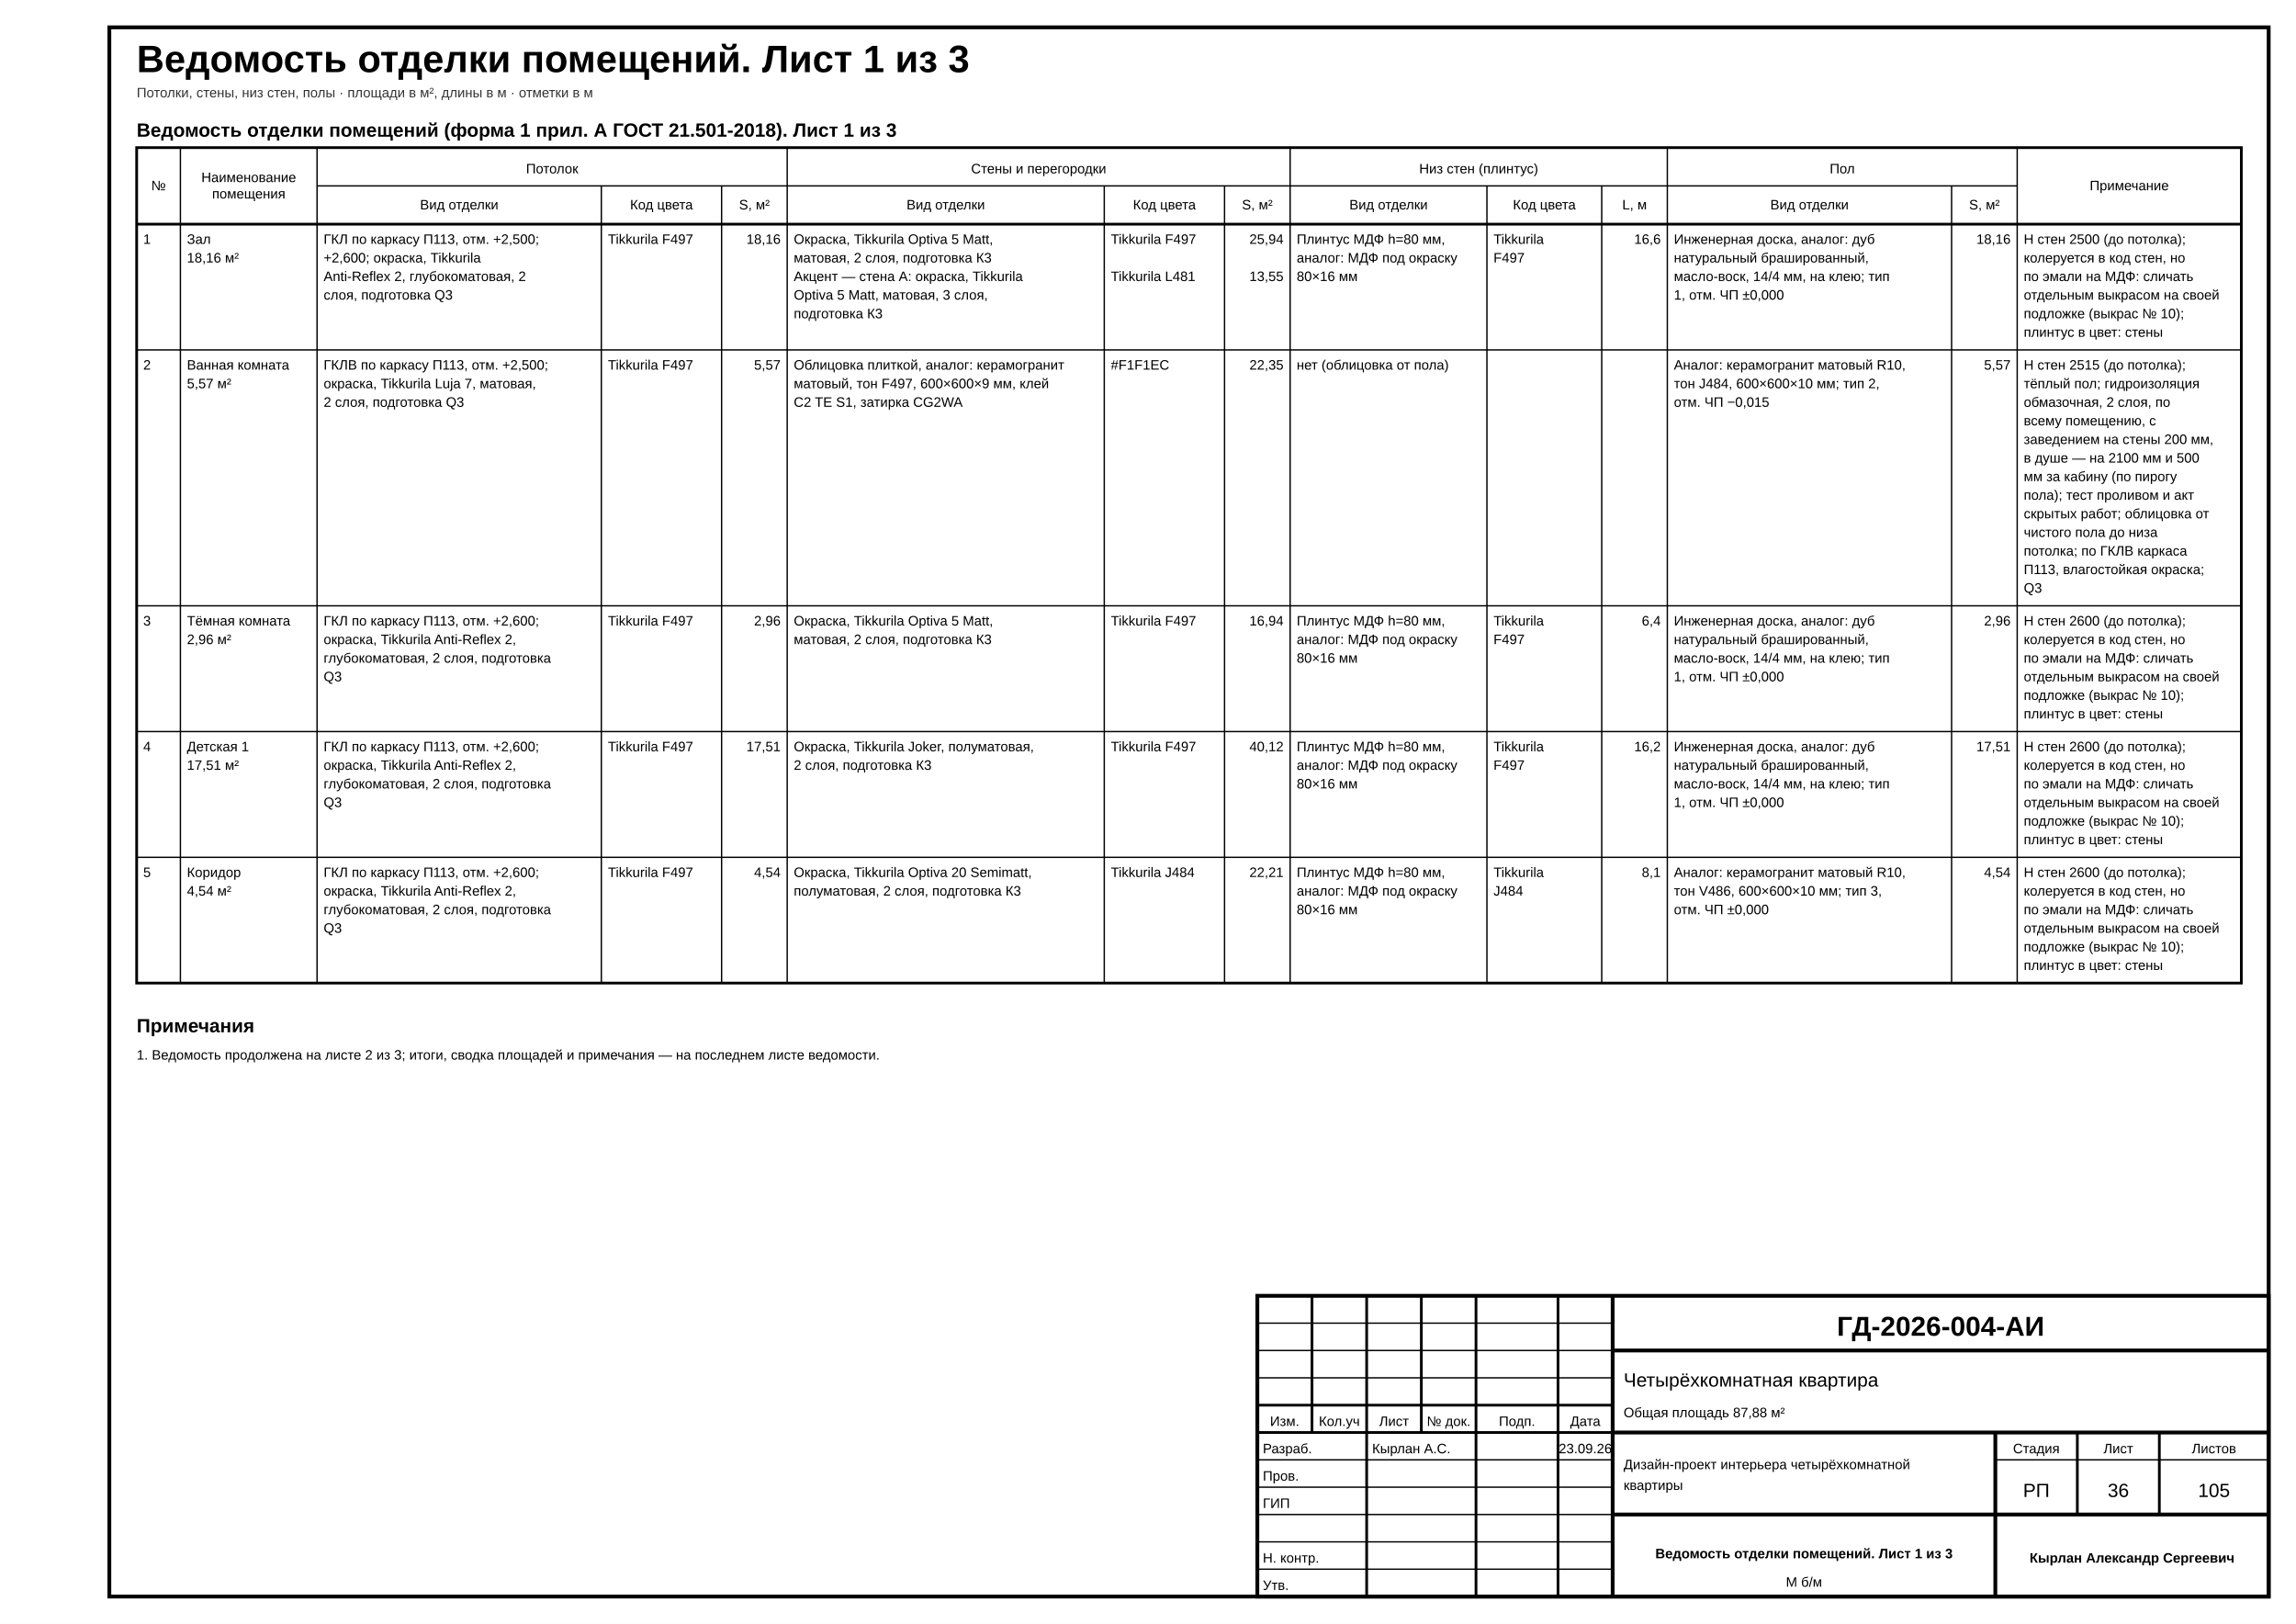
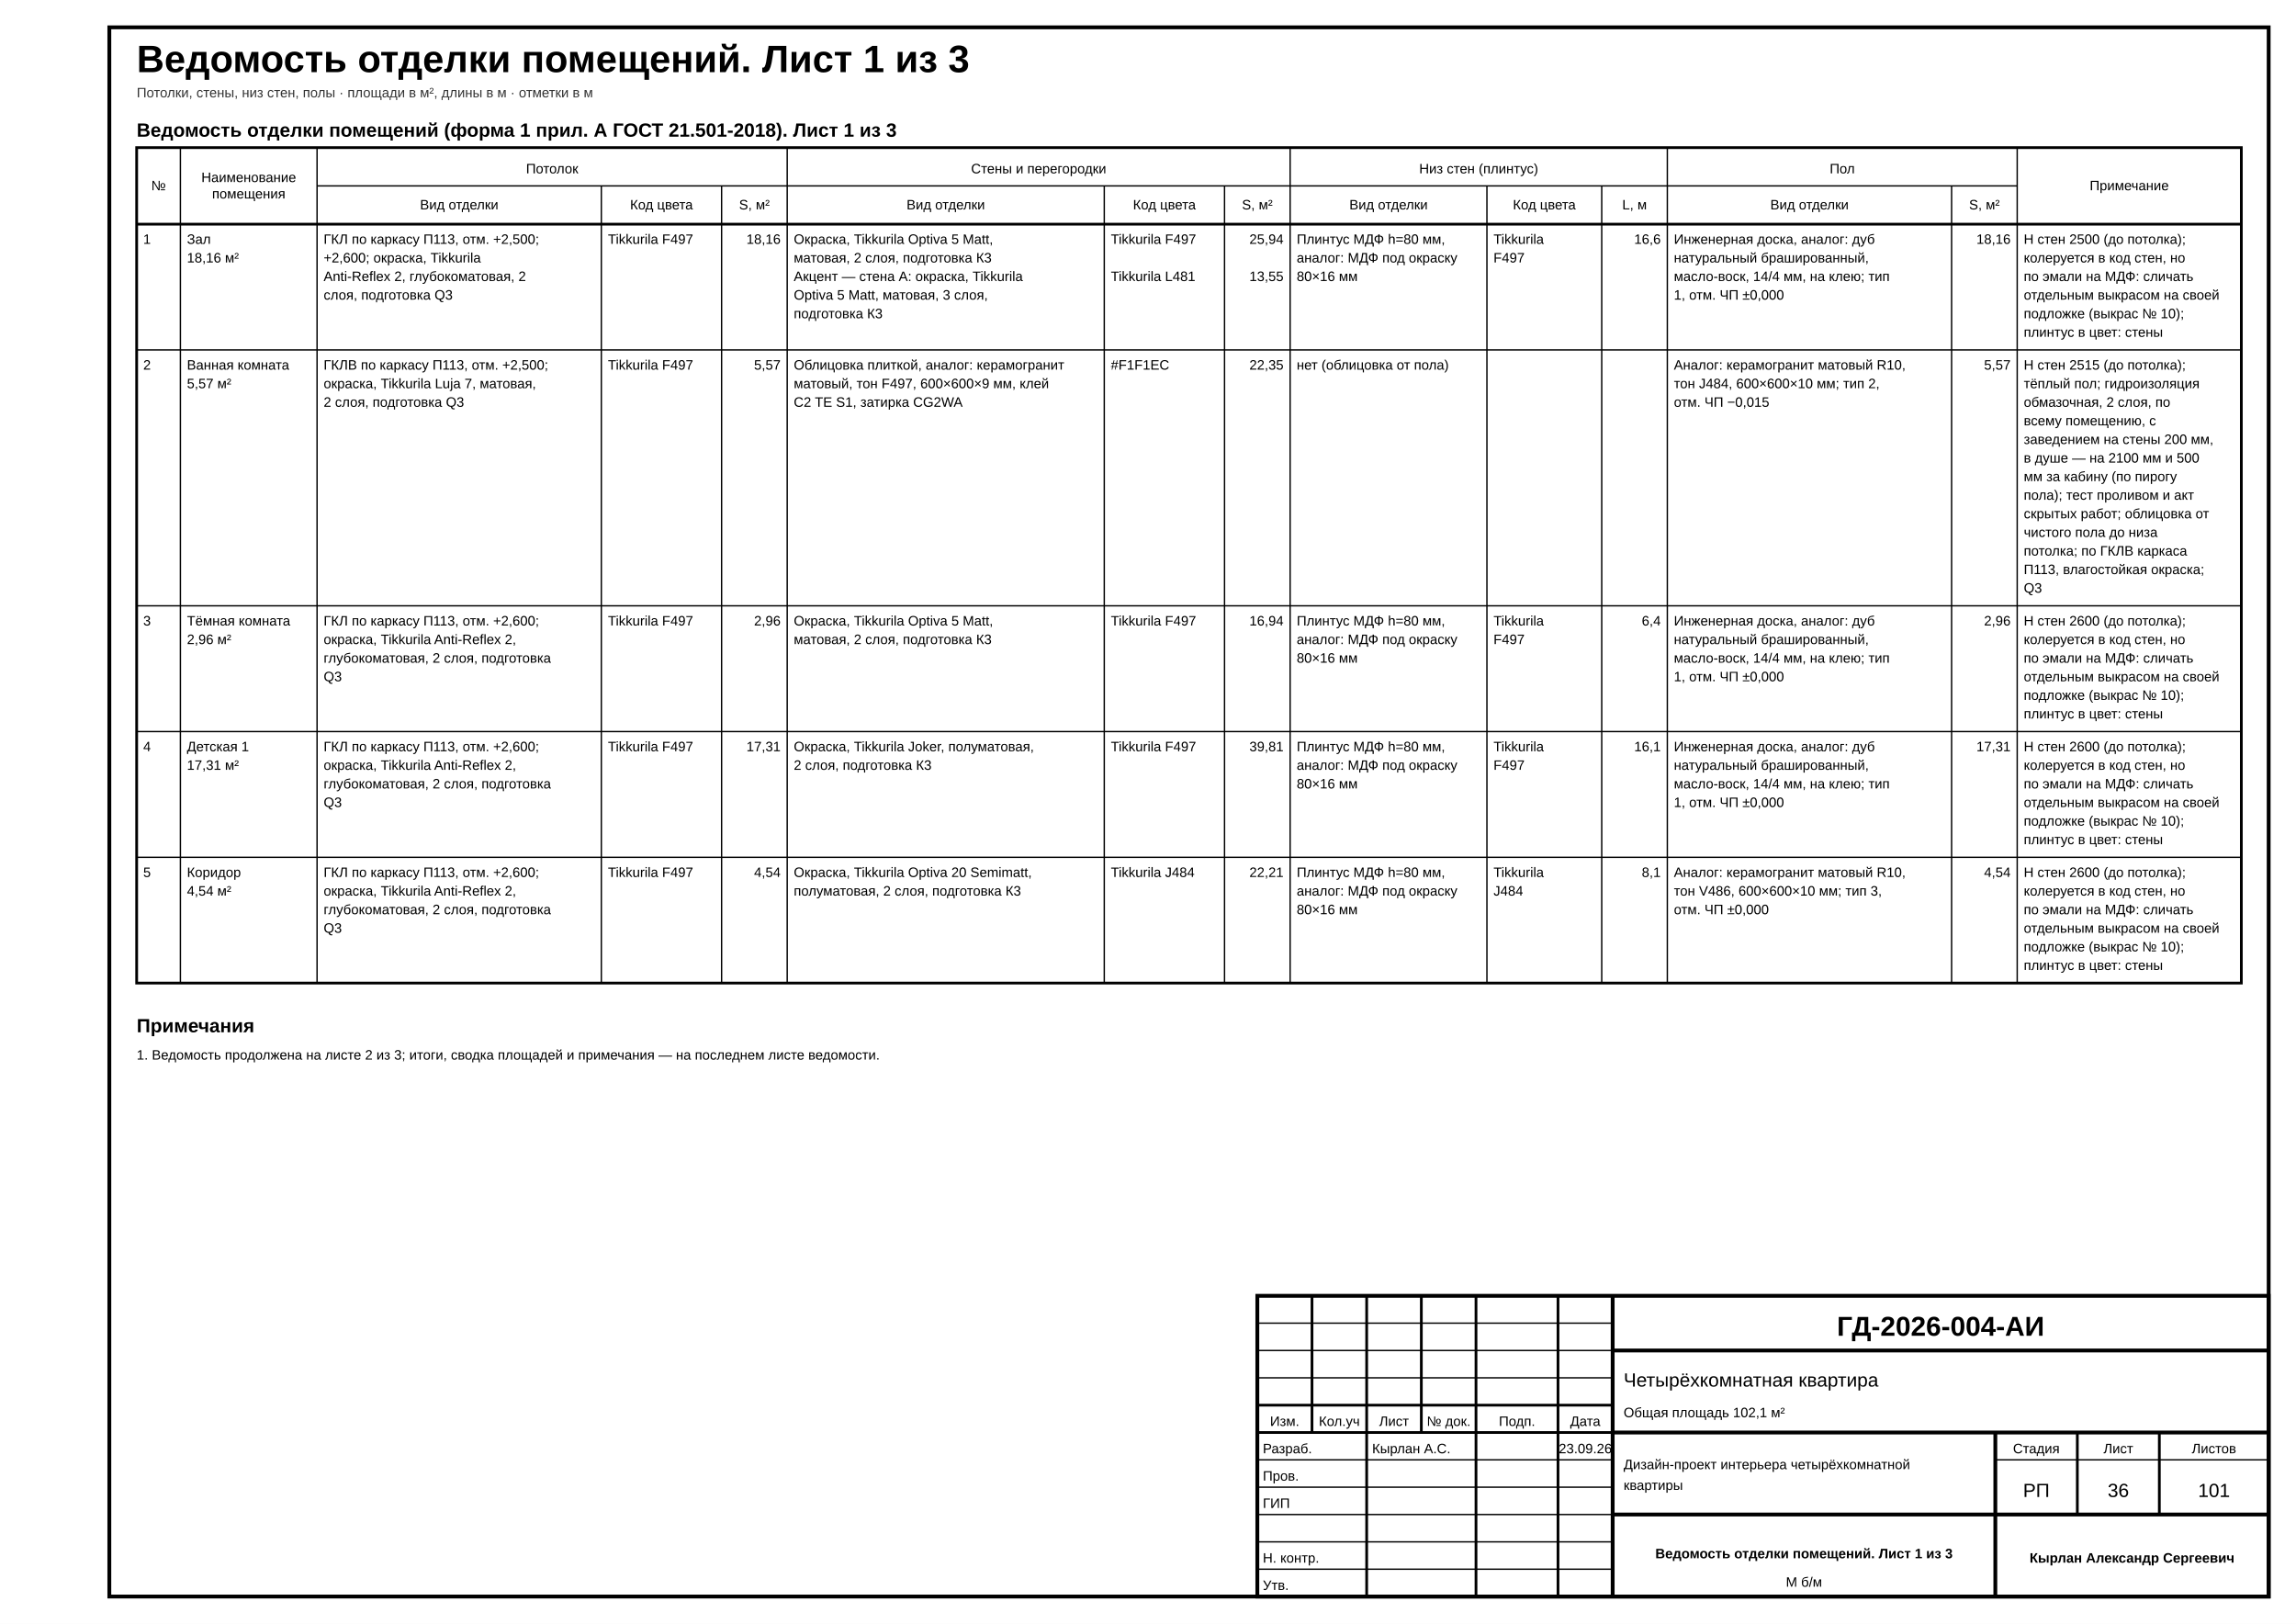
<svg xmlns="http://www.w3.org/2000/svg" width="420mm" height="297mm" viewBox="0 0 420 297" font-family="'GOST type A','ISOCPEUR','Arial Narrow',Arial,sans-serif" data-sheet="schedule" data-scale="б/м">
  <rect width="420" height="297" fill="#fff" />
  <rect x="20" y="5" width="395" height="287" fill="none" stroke="#000" stroke-width="0.7" />
  <text x="25" y="13.2" font-size="7" font-weight="700" fill="#000">Ведомость отделки помещений. Лист 1 из 3</text>
  <text x="25" y="17.8" font-size="2.5" fill="#333">Потолки, стены, низ стен, полы · площади в м², длины в м · отметки в м</text>
  <g data-el="finish-schedule">
    <text x="25" y="25" font-size="3.5" font-weight="700" fill="#000">Ведомость отделки помещений (форма 1 прил. А ГОСТ 21.501-2018). Лист 1 из 3</text>
    <rect x="25" y="27" width="385" height="152.8" fill="none" stroke="#000" stroke-width="0.5" />
    <line x1="25" y1="41" x2="410" y2="41" stroke="#000" stroke-width="0.5" />
    <text x="29" y="34.8" font-size="2.5" text-anchor="middle" fill="#000">№</text>
    <line x1="33" y1="27" x2="33" y2="179.8" stroke="#000" stroke-width="0.25" />
    <text x="45.5" y="33.3" font-size="2.5" text-anchor="middle" fill="#000">Наименование</text>
    <text x="45.5" y="36.3" font-size="2.5" text-anchor="middle" fill="#000">помещения</text>
    <line x1="58" y1="27" x2="58" y2="179.8" stroke="#000" stroke-width="0.25" />
    <text x="84" y="38.3" font-size="2.5" text-anchor="middle" fill="#000">Вид отделки</text>
    <line x1="110" y1="34" x2="110" y2="179.8" stroke="#000" stroke-width="0.25" />
    <text x="121" y="38.3" font-size="2.5" text-anchor="middle" fill="#000">Код цвета</text>
    <line x1="132" y1="34" x2="132" y2="179.8" stroke="#000" stroke-width="0.25" />
    <text x="138" y="38.3" font-size="2.5" text-anchor="middle" fill="#000">S, м²</text>
    <line x1="144" y1="27" x2="144" y2="179.8" stroke="#000" stroke-width="0.25" />
    <text x="173" y="38.3" font-size="2.5" text-anchor="middle" fill="#000">Вид отделки</text>
    <line x1="202" y1="34" x2="202" y2="179.8" stroke="#000" stroke-width="0.25" />
    <text x="213" y="38.3" font-size="2.5" text-anchor="middle" fill="#000">Код цвета</text>
    <line x1="224" y1="34" x2="224" y2="179.8" stroke="#000" stroke-width="0.25" />
    <text x="230" y="38.3" font-size="2.5" text-anchor="middle" fill="#000">S, м²</text>
    <line x1="236" y1="27" x2="236" y2="179.8" stroke="#000" stroke-width="0.25" />
    <text x="254" y="38.3" font-size="2.5" text-anchor="middle" fill="#000">Вид отделки</text>
    <line x1="272" y1="34" x2="272" y2="179.8" stroke="#000" stroke-width="0.25" />
    <text x="282.5" y="38.3" font-size="2.5" text-anchor="middle" fill="#000">Код цвета</text>
    <line x1="293" y1="34" x2="293" y2="179.8" stroke="#000" stroke-width="0.25" />
    <text x="299" y="38.3" font-size="2.5" text-anchor="middle" fill="#000">L, м</text>
    <line x1="305" y1="27" x2="305" y2="179.8" stroke="#000" stroke-width="0.25" />
    <text x="331" y="38.3" font-size="2.5" text-anchor="middle" fill="#000">Вид отделки</text>
    <line x1="357" y1="34" x2="357" y2="179.8" stroke="#000" stroke-width="0.25" />
    <text x="363" y="38.3" font-size="2.5" text-anchor="middle" fill="#000">S, м²</text>
    <line x1="369" y1="27" x2="369" y2="179.8" stroke="#000" stroke-width="0.25" />
    <text x="389.5" y="34.8" font-size="2.5" text-anchor="middle" fill="#000">Примечание</text>
    <line x1="58" y1="34" x2="144" y2="34" stroke="#000" stroke-width="0.25" />
    <text x="101" y="31.7" font-size="2.5" text-anchor="middle" fill="#000">Потолок</text>
    <line x1="144" y1="34" x2="236" y2="34" stroke="#000" stroke-width="0.25" />
    <text x="190" y="31.7" font-size="2.5" text-anchor="middle" fill="#000">Стены и перегородки</text>
    <line x1="236" y1="34" x2="305" y2="34" stroke="#000" stroke-width="0.25" />
    <text x="270.5" y="31.7" font-size="2.5" text-anchor="middle" fill="#000">Низ стен (плинтус)</text>
    <line x1="305" y1="34" x2="369" y2="34" stroke="#000" stroke-width="0.25" />
    <text x="337" y="31.7" font-size="2.5" text-anchor="middle" fill="#000">Пол</text>
    <text x="26.2" y="44.6" font-size="2.5" text-anchor="start" fill="#000">1</text>
    <text x="34.2" y="44.6" font-size="2.5" text-anchor="start" fill="#000">Зал</text>
    <text x="34.2" y="48" font-size="2.5" text-anchor="start" fill="#000">18,16 м²</text>
    <text x="59.2" y="44.6" font-size="2.5" text-anchor="start" fill="#000">ГКЛ по каркасу П113, отм. +2,500;</text>
    <text x="59.2" y="48" font-size="2.5" text-anchor="start" fill="#000">+2,600; окраска, Tikkurila</text>
    <text x="59.2" y="51.4" font-size="2.5" text-anchor="start" fill="#000">Anti-Reflex 2, глубокоматовая, 2</text>
    <text x="59.2" y="54.8" font-size="2.5" text-anchor="start" fill="#000">слоя, подготовка Q3</text>
    <text x="111.2" y="44.6" font-size="2.5" text-anchor="start" fill="#000">Tikkurila F497</text>
    <text x="111.2" y="48" font-size="2.5" text-anchor="start" fill="#000" />
    <text x="111.2" y="51.4" font-size="2.5" text-anchor="start" fill="#000" />
    <text x="111.2" y="54.8" font-size="2.5" text-anchor="start" fill="#000" />
    <text x="142.8" y="44.6" font-size="2.5" text-anchor="end" fill="#000">18,16</text>
    <text x="142.8" y="48" font-size="2.5" text-anchor="end" fill="#000" />
    <text x="142.8" y="51.4" font-size="2.5" text-anchor="end" fill="#000" />
    <text x="142.8" y="54.8" font-size="2.5" text-anchor="end" fill="#000" />
    <text x="145.2" y="44.6" font-size="2.5" text-anchor="start" fill="#000">Окраска, Tikkurila Optiva 5 Matt,</text>
    <text x="145.2" y="48" font-size="2.5" text-anchor="start" fill="#000">матовая, 2 слоя, подготовка К3</text>
    <text x="145.2" y="51.4" font-size="2.5" text-anchor="start" fill="#000">Акцент — стена А: окраска, Tikkurila</text>
    <text x="145.2" y="54.8" font-size="2.5" text-anchor="start" fill="#000">Optiva 5 Matt, матовая, 3 слоя,</text>
    <text x="145.2" y="58.2" font-size="2.5" text-anchor="start" fill="#000">подготовка К3</text>
    <text x="203.2" y="44.6" font-size="2.5" text-anchor="start" fill="#000">Tikkurila F497</text>
    <text x="203.2" y="48" font-size="2.5" text-anchor="start" fill="#000" />
    <text x="203.2" y="51.4" font-size="2.5" text-anchor="start" fill="#000">Tikkurila L481</text>
    <text x="203.2" y="54.8" font-size="2.5" text-anchor="start" fill="#000" />
    <text x="203.2" y="58.2" font-size="2.5" text-anchor="start" fill="#000" />
    <text x="234.8" y="44.6" font-size="2.5" text-anchor="end" fill="#000">25,94</text>
    <text x="234.8" y="48" font-size="2.5" text-anchor="end" fill="#000" />
    <text x="234.8" y="51.4" font-size="2.5" text-anchor="end" fill="#000">13,55</text>
    <text x="234.8" y="54.8" font-size="2.5" text-anchor="end" fill="#000" />
    <text x="234.8" y="58.2" font-size="2.5" text-anchor="end" fill="#000" />
    <text x="237.2" y="44.6" font-size="2.5" text-anchor="start" fill="#000">Плинтус МДФ h=80 мм,</text>
    <text x="237.2" y="48" font-size="2.5" text-anchor="start" fill="#000">аналог: МДФ под окраску</text>
    <text x="237.2" y="51.4" font-size="2.5" text-anchor="start" fill="#000">80×16 мм</text>
    <text x="273.2" y="44.6" font-size="2.5" text-anchor="start" fill="#000">Tikkurila</text>
    <text x="273.2" y="48" font-size="2.5" text-anchor="start" fill="#000">F497</text>
    <text x="273.2" y="51.4" font-size="2.5" text-anchor="start" fill="#000" />
    <text x="303.8" y="44.6" font-size="2.5" text-anchor="end" fill="#000">16,6</text>
    <text x="303.8" y="48" font-size="2.5" text-anchor="end" fill="#000" />
    <text x="303.8" y="51.4" font-size="2.5" text-anchor="end" fill="#000" />
    <text x="306.2" y="44.6" font-size="2.5" text-anchor="start" fill="#000">Инженерная доска, аналог: дуб</text>
    <text x="306.2" y="48" font-size="2.5" text-anchor="start" fill="#000">натуральный брашированный,</text>
    <text x="306.2" y="51.4" font-size="2.5" text-anchor="start" fill="#000">масло-воск, 14/4 мм, на клею; тип</text>
    <text x="306.2" y="54.8" font-size="2.5" text-anchor="start" fill="#000">1, отм. ЧП ±0,000</text>
    <text x="367.8" y="44.6" font-size="2.5" text-anchor="end" fill="#000">18,16</text>
    <text x="370.2" y="44.6" font-size="2.5" text-anchor="start" fill="#000">Н стен 2500 (до потолка);</text>
    <text x="370.2" y="48" font-size="2.5" text-anchor="start" fill="#000">колеруется в код стен, но</text>
    <text x="370.2" y="51.4" font-size="2.5" text-anchor="start" fill="#000">по эмали на МДФ: сличать</text>
    <text x="370.2" y="54.8" font-size="2.5" text-anchor="start" fill="#000">отдельным выкрасом на своей</text>
    <text x="370.2" y="58.2" font-size="2.5" text-anchor="start" fill="#000">подложке (выкрас № 10);</text>
    <text x="370.2" y="61.6" font-size="2.5" text-anchor="start" fill="#000">плинтус в цвет: стены</text>
    <line x1="25" y1="64" x2="410" y2="64" stroke="#000" stroke-width="0.25" />
    <text x="26.2" y="67.6" font-size="2.5" text-anchor="start" fill="#000">2</text>
    <text x="34.2" y="67.6" font-size="2.5" text-anchor="start" fill="#000">Ванная комната</text>
    <text x="34.2" y="71" font-size="2.5" text-anchor="start" fill="#000">5,57 м²</text>
    <text x="59.2" y="67.6" font-size="2.5" text-anchor="start" fill="#000">ГКЛВ по каркасу П113, отм. +2,500;</text>
    <text x="59.2" y="71" font-size="2.5" text-anchor="start" fill="#000">окраска, Tikkurila Luja 7, матовая,</text>
    <text x="59.2" y="74.4" font-size="2.5" text-anchor="start" fill="#000">2 слоя, подготовка Q3</text>
    <text x="111.2" y="67.6" font-size="2.5" text-anchor="start" fill="#000">Tikkurila F497</text>
    <text x="111.2" y="71" font-size="2.5" text-anchor="start" fill="#000" />
    <text x="111.2" y="74.4" font-size="2.5" text-anchor="start" fill="#000" />
    <text x="142.8" y="67.6" font-size="2.5" text-anchor="end" fill="#000">5,57</text>
    <text x="142.8" y="71" font-size="2.5" text-anchor="end" fill="#000" />
    <text x="142.8" y="74.4" font-size="2.5" text-anchor="end" fill="#000" />
    <text x="145.2" y="67.6" font-size="2.5" text-anchor="start" fill="#000">Облицовка плиткой, аналог: керамогранит</text>
    <text x="145.2" y="71" font-size="2.5" text-anchor="start" fill="#000">матовый, тон F497, 600×600×9 мм, клей</text>
    <text x="145.2" y="74.4" font-size="2.5" text-anchor="start" fill="#000">C2 TE S1, затирка CG2WA</text>
    <text x="203.2" y="67.6" font-size="2.5" text-anchor="start" fill="#000">#F1F1EC</text>
    <text x="203.2" y="71" font-size="2.5" text-anchor="start" fill="#000" />
    <text x="203.2" y="74.4" font-size="2.5" text-anchor="start" fill="#000" />
    <text x="234.8" y="67.6" font-size="2.5" text-anchor="end" fill="#000">22,35</text>
    <text x="234.8" y="71" font-size="2.5" text-anchor="end" fill="#000" />
    <text x="234.8" y="74.4" font-size="2.5" text-anchor="end" fill="#000" />
    <text x="237.2" y="67.6" font-size="2.5" text-anchor="start" fill="#000">нет (облицовка от пола)</text>
    <text x="273.2" y="67.6" font-size="2.5" text-anchor="start" fill="#000" />
    <text x="303.8" y="67.6" font-size="2.5" text-anchor="end" fill="#000" />
    <text x="306.2" y="67.6" font-size="2.5" text-anchor="start" fill="#000">Аналог: керамогранит матовый R10,</text>
    <text x="306.2" y="71" font-size="2.5" text-anchor="start" fill="#000">тон J484, 600×600×10 мм; тип 2,</text>
    <text x="306.2" y="74.4" font-size="2.5" text-anchor="start" fill="#000">отм. ЧП −0,015</text>
    <text x="367.8" y="67.6" font-size="2.5" text-anchor="end" fill="#000">5,57</text>
    <text x="370.2" y="67.6" font-size="2.5" text-anchor="start" fill="#000">Н стен 2515 (до потолка);</text>
    <text x="370.2" y="71" font-size="2.5" text-anchor="start" fill="#000">тёплый пол; гидроизоляция</text>
    <text x="370.2" y="74.4" font-size="2.5" text-anchor="start" fill="#000">обмазочная, 2 слоя, по</text>
    <text x="370.2" y="77.8" font-size="2.5" text-anchor="start" fill="#000">всему помещению, с</text>
    <text x="370.2" y="81.2" font-size="2.5" text-anchor="start" fill="#000">заведением на стены 200 мм,</text>
    <text x="370.2" y="84.6" font-size="2.5" text-anchor="start" fill="#000">в душе — на 2100 мм и 500</text>
    <text x="370.2" y="88" font-size="2.5" text-anchor="start" fill="#000">мм за кабину (по пирогу</text>
    <text x="370.2" y="91.4" font-size="2.5" text-anchor="start" fill="#000">пола); тест проливом и акт</text>
    <text x="370.2" y="94.8" font-size="2.5" text-anchor="start" fill="#000">скрытых работ; облицовка от</text>
    <text x="370.2" y="98.2" font-size="2.5" text-anchor="start" fill="#000">чистого пола до низа</text>
    <text x="370.2" y="101.6" font-size="2.5" text-anchor="start" fill="#000">потолка; по ГКЛВ каркаса</text>
    <text x="370.2" y="105" font-size="2.5" text-anchor="start" fill="#000">П113, влагостойкая окраска;</text>
    <text x="370.2" y="108.4" font-size="2.5" text-anchor="start" fill="#000">Q3</text>
    <line x1="25" y1="110.8" x2="410" y2="110.8" stroke="#000" stroke-width="0.25" />
    <text x="26.2" y="114.4" font-size="2.5" text-anchor="start" fill="#000">3</text>
    <text x="34.2" y="114.4" font-size="2.5" text-anchor="start" fill="#000">Тёмная комната</text>
    <text x="34.2" y="117.8" font-size="2.5" text-anchor="start" fill="#000">2,96 м²</text>
    <text x="59.2" y="114.4" font-size="2.5" text-anchor="start" fill="#000">ГКЛ по каркасу П113, отм. +2,600;</text>
    <text x="59.2" y="117.8" font-size="2.5" text-anchor="start" fill="#000">окраска, Tikkurila Anti-Reflex 2,</text>
    <text x="59.2" y="121.2" font-size="2.5" text-anchor="start" fill="#000">глубокоматовая, 2 слоя, подготовка</text>
    <text x="59.2" y="124.6" font-size="2.5" text-anchor="start" fill="#000">Q3</text>
    <text x="111.2" y="114.4" font-size="2.5" text-anchor="start" fill="#000">Tikkurila F497</text>
    <text x="111.2" y="117.8" font-size="2.5" text-anchor="start" fill="#000" />
    <text x="111.2" y="121.2" font-size="2.5" text-anchor="start" fill="#000" />
    <text x="111.2" y="124.6" font-size="2.5" text-anchor="start" fill="#000" />
    <text x="142.8" y="114.4" font-size="2.5" text-anchor="end" fill="#000">2,96</text>
    <text x="142.8" y="117.8" font-size="2.5" text-anchor="end" fill="#000" />
    <text x="142.8" y="121.2" font-size="2.5" text-anchor="end" fill="#000" />
    <text x="142.8" y="124.6" font-size="2.5" text-anchor="end" fill="#000" />
    <text x="145.2" y="114.4" font-size="2.5" text-anchor="start" fill="#000">Окраска, Tikkurila Optiva 5 Matt,</text>
    <text x="145.2" y="117.8" font-size="2.5" text-anchor="start" fill="#000">матовая, 2 слоя, подготовка К3</text>
    <text x="203.2" y="114.4" font-size="2.5" text-anchor="start" fill="#000">Tikkurila F497</text>
    <text x="203.2" y="117.8" font-size="2.5" text-anchor="start" fill="#000" />
    <text x="234.8" y="114.4" font-size="2.5" text-anchor="end" fill="#000">16,94</text>
    <text x="234.8" y="117.8" font-size="2.5" text-anchor="end" fill="#000" />
    <text x="237.2" y="114.4" font-size="2.5" text-anchor="start" fill="#000">Плинтус МДФ h=80 мм,</text>
    <text x="237.2" y="117.8" font-size="2.5" text-anchor="start" fill="#000">аналог: МДФ под окраску</text>
    <text x="237.2" y="121.2" font-size="2.5" text-anchor="start" fill="#000">80×16 мм</text>
    <text x="273.2" y="114.4" font-size="2.5" text-anchor="start" fill="#000">Tikkurila</text>
    <text x="273.2" y="117.8" font-size="2.5" text-anchor="start" fill="#000">F497</text>
    <text x="273.2" y="121.2" font-size="2.5" text-anchor="start" fill="#000" />
    <text x="303.8" y="114.4" font-size="2.5" text-anchor="end" fill="#000">6,4</text>
    <text x="303.8" y="117.8" font-size="2.5" text-anchor="end" fill="#000" />
    <text x="303.8" y="121.2" font-size="2.5" text-anchor="end" fill="#000" />
    <text x="306.2" y="114.4" font-size="2.5" text-anchor="start" fill="#000">Инженерная доска, аналог: дуб</text>
    <text x="306.2" y="117.8" font-size="2.5" text-anchor="start" fill="#000">натуральный брашированный,</text>
    <text x="306.2" y="121.2" font-size="2.5" text-anchor="start" fill="#000">масло-воск, 14/4 мм, на клею; тип</text>
    <text x="306.2" y="124.6" font-size="2.5" text-anchor="start" fill="#000">1, отм. ЧП ±0,000</text>
    <text x="367.8" y="114.4" font-size="2.5" text-anchor="end" fill="#000">2,96</text>
    <text x="370.2" y="114.4" font-size="2.5" text-anchor="start" fill="#000">Н стен 2600 (до потолка);</text>
    <text x="370.2" y="117.8" font-size="2.5" text-anchor="start" fill="#000">колеруется в код стен, но</text>
    <text x="370.2" y="121.2" font-size="2.5" text-anchor="start" fill="#000">по эмали на МДФ: сличать</text>
    <text x="370.2" y="124.6" font-size="2.5" text-anchor="start" fill="#000">отдельным выкрасом на своей</text>
    <text x="370.2" y="128" font-size="2.5" text-anchor="start" fill="#000">подложке (выкрас № 10);</text>
    <text x="370.2" y="131.4" font-size="2.5" text-anchor="start" fill="#000">плинтус в цвет: стены</text>
    <line x1="25" y1="133.8" x2="410" y2="133.8" stroke="#000" stroke-width="0.25" />
    <text x="26.2" y="137.4" font-size="2.5" text-anchor="start" fill="#000">4</text>
    <text x="34.2" y="137.4" font-size="2.5" text-anchor="start" fill="#000">Детская 1</text>
-     <text x="34.2" y="140.8" font-size="2.5" text-anchor="start" fill="#000">17,51 м²</text>
+     <text x="34.2" y="140.8" font-size="2.5" text-anchor="start" fill="#000">17,31 м²</text>
    <text x="59.2" y="137.4" font-size="2.5" text-anchor="start" fill="#000">ГКЛ по каркасу П113, отм. +2,600;</text>
    <text x="59.2" y="140.8" font-size="2.5" text-anchor="start" fill="#000">окраска, Tikkurila Anti-Reflex 2,</text>
    <text x="59.2" y="144.2" font-size="2.5" text-anchor="start" fill="#000">глубокоматовая, 2 слоя, подготовка</text>
    <text x="59.2" y="147.6" font-size="2.5" text-anchor="start" fill="#000">Q3</text>
    <text x="111.2" y="137.4" font-size="2.5" text-anchor="start" fill="#000">Tikkurila F497</text>
    <text x="111.2" y="140.8" font-size="2.5" text-anchor="start" fill="#000" />
    <text x="111.2" y="144.2" font-size="2.5" text-anchor="start" fill="#000" />
    <text x="111.2" y="147.6" font-size="2.5" text-anchor="start" fill="#000" />
-     <text x="142.8" y="137.4" font-size="2.5" text-anchor="end" fill="#000">17,51</text>
+     <text x="142.8" y="137.4" font-size="2.5" text-anchor="end" fill="#000">17,31</text>
    <text x="142.8" y="140.8" font-size="2.5" text-anchor="end" fill="#000" />
    <text x="142.8" y="144.2" font-size="2.5" text-anchor="end" fill="#000" />
    <text x="142.8" y="147.6" font-size="2.5" text-anchor="end" fill="#000" />
    <text x="145.2" y="137.4" font-size="2.5" text-anchor="start" fill="#000">Окраска, Tikkurila Joker, полуматовая,</text>
    <text x="145.2" y="140.8" font-size="2.5" text-anchor="start" fill="#000">2 слоя, подготовка К3</text>
    <text x="203.2" y="137.4" font-size="2.5" text-anchor="start" fill="#000">Tikkurila F497</text>
    <text x="203.2" y="140.8" font-size="2.5" text-anchor="start" fill="#000" />
-     <text x="234.8" y="137.4" font-size="2.5" text-anchor="end" fill="#000">40,12</text>
+     <text x="234.8" y="137.4" font-size="2.5" text-anchor="end" fill="#000">39,81</text>
    <text x="234.8" y="140.8" font-size="2.5" text-anchor="end" fill="#000" />
    <text x="237.2" y="137.4" font-size="2.5" text-anchor="start" fill="#000">Плинтус МДФ h=80 мм,</text>
    <text x="237.2" y="140.8" font-size="2.5" text-anchor="start" fill="#000">аналог: МДФ под окраску</text>
    <text x="237.2" y="144.2" font-size="2.5" text-anchor="start" fill="#000">80×16 мм</text>
    <text x="273.2" y="137.4" font-size="2.5" text-anchor="start" fill="#000">Tikkurila</text>
    <text x="273.2" y="140.8" font-size="2.5" text-anchor="start" fill="#000">F497</text>
    <text x="273.2" y="144.2" font-size="2.5" text-anchor="start" fill="#000" />
-     <text x="303.8" y="137.4" font-size="2.5" text-anchor="end" fill="#000">16,2</text>
+     <text x="303.8" y="137.4" font-size="2.5" text-anchor="end" fill="#000">16,1</text>
    <text x="303.8" y="140.8" font-size="2.5" text-anchor="end" fill="#000" />
    <text x="303.8" y="144.2" font-size="2.5" text-anchor="end" fill="#000" />
    <text x="306.2" y="137.4" font-size="2.5" text-anchor="start" fill="#000">Инженерная доска, аналог: дуб</text>
    <text x="306.2" y="140.8" font-size="2.5" text-anchor="start" fill="#000">натуральный брашированный,</text>
    <text x="306.2" y="144.2" font-size="2.5" text-anchor="start" fill="#000">масло-воск, 14/4 мм, на клею; тип</text>
    <text x="306.2" y="147.6" font-size="2.5" text-anchor="start" fill="#000">1, отм. ЧП ±0,000</text>
-     <text x="367.8" y="137.4" font-size="2.5" text-anchor="end" fill="#000">17,51</text>
+     <text x="367.8" y="137.4" font-size="2.5" text-anchor="end" fill="#000">17,31</text>
    <text x="370.2" y="137.4" font-size="2.5" text-anchor="start" fill="#000">Н стен 2600 (до потолка);</text>
    <text x="370.2" y="140.8" font-size="2.5" text-anchor="start" fill="#000">колеруется в код стен, но</text>
    <text x="370.2" y="144.2" font-size="2.5" text-anchor="start" fill="#000">по эмали на МДФ: сличать</text>
    <text x="370.2" y="147.6" font-size="2.5" text-anchor="start" fill="#000">отдельным выкрасом на своей</text>
    <text x="370.2" y="151" font-size="2.5" text-anchor="start" fill="#000">подложке (выкрас № 10);</text>
    <text x="370.2" y="154.4" font-size="2.5" text-anchor="start" fill="#000">плинтус в цвет: стены</text>
    <line x1="25" y1="156.8" x2="410" y2="156.8" stroke="#000" stroke-width="0.25" />
    <text x="26.2" y="160.4" font-size="2.5" text-anchor="start" fill="#000">5</text>
    <text x="34.2" y="160.4" font-size="2.5" text-anchor="start" fill="#000">Коридор</text>
    <text x="34.2" y="163.8" font-size="2.5" text-anchor="start" fill="#000">4,54 м²</text>
    <text x="59.2" y="160.4" font-size="2.5" text-anchor="start" fill="#000">ГКЛ по каркасу П113, отм. +2,600;</text>
    <text x="59.2" y="163.8" font-size="2.5" text-anchor="start" fill="#000">окраска, Tikkurila Anti-Reflex 2,</text>
    <text x="59.2" y="167.2" font-size="2.5" text-anchor="start" fill="#000">глубокоматовая, 2 слоя, подготовка</text>
    <text x="59.2" y="170.6" font-size="2.5" text-anchor="start" fill="#000">Q3</text>
    <text x="111.2" y="160.4" font-size="2.5" text-anchor="start" fill="#000">Tikkurila F497</text>
    <text x="111.2" y="163.8" font-size="2.5" text-anchor="start" fill="#000" />
    <text x="111.2" y="167.2" font-size="2.5" text-anchor="start" fill="#000" />
    <text x="111.2" y="170.6" font-size="2.5" text-anchor="start" fill="#000" />
    <text x="142.8" y="160.4" font-size="2.5" text-anchor="end" fill="#000">4,54</text>
    <text x="142.8" y="163.8" font-size="2.5" text-anchor="end" fill="#000" />
    <text x="142.8" y="167.2" font-size="2.5" text-anchor="end" fill="#000" />
    <text x="142.8" y="170.6" font-size="2.5" text-anchor="end" fill="#000" />
    <text x="145.2" y="160.4" font-size="2.5" text-anchor="start" fill="#000">Окраска, Tikkurila Optiva 20 Semimatt,</text>
    <text x="145.2" y="163.8" font-size="2.5" text-anchor="start" fill="#000">полуматовая, 2 слоя, подготовка К3</text>
    <text x="203.2" y="160.4" font-size="2.5" text-anchor="start" fill="#000">Tikkurila J484</text>
    <text x="203.2" y="163.8" font-size="2.5" text-anchor="start" fill="#000" />
    <text x="234.8" y="160.4" font-size="2.5" text-anchor="end" fill="#000">22,21</text>
    <text x="234.8" y="163.8" font-size="2.5" text-anchor="end" fill="#000" />
    <text x="237.2" y="160.4" font-size="2.5" text-anchor="start" fill="#000">Плинтус МДФ h=80 мм,</text>
    <text x="237.2" y="163.8" font-size="2.5" text-anchor="start" fill="#000">аналог: МДФ под окраску</text>
    <text x="237.2" y="167.2" font-size="2.5" text-anchor="start" fill="#000">80×16 мм</text>
    <text x="273.2" y="160.4" font-size="2.5" text-anchor="start" fill="#000">Tikkurila</text>
    <text x="273.2" y="163.8" font-size="2.5" text-anchor="start" fill="#000">J484</text>
    <text x="273.2" y="167.2" font-size="2.5" text-anchor="start" fill="#000" />
    <text x="303.8" y="160.4" font-size="2.5" text-anchor="end" fill="#000">8,1</text>
    <text x="303.8" y="163.8" font-size="2.5" text-anchor="end" fill="#000" />
    <text x="303.8" y="167.2" font-size="2.5" text-anchor="end" fill="#000" />
    <text x="306.2" y="160.4" font-size="2.5" text-anchor="start" fill="#000">Аналог: керамогранит матовый R10,</text>
    <text x="306.2" y="163.8" font-size="2.5" text-anchor="start" fill="#000">тон V486, 600×600×10 мм; тип 3,</text>
    <text x="306.2" y="167.2" font-size="2.5" text-anchor="start" fill="#000">отм. ЧП ±0,000</text>
    <text x="367.8" y="160.4" font-size="2.5" text-anchor="end" fill="#000">4,54</text>
    <text x="370.2" y="160.4" font-size="2.5" text-anchor="start" fill="#000">Н стен 2600 (до потолка);</text>
    <text x="370.2" y="163.8" font-size="2.5" text-anchor="start" fill="#000">колеруется в код стен, но</text>
    <text x="370.2" y="167.2" font-size="2.5" text-anchor="start" fill="#000">по эмали на МДФ: сличать</text>
    <text x="370.2" y="170.6" font-size="2.5" text-anchor="start" fill="#000">отдельным выкрасом на своей</text>
    <text x="370.2" y="174" font-size="2.5" text-anchor="start" fill="#000">подложке (выкрас № 10);</text>
    <text x="370.2" y="177.4" font-size="2.5" text-anchor="start" fill="#000">плинтус в цвет: стены</text>
  </g>
  <g data-el="surface-areas">
    <g data-surf="1:ceiling" data-area="18.16" />
    <g data-surf="1:accent:A" data-area="13.55" />
    <g data-surf="1:walls" data-area="25.94" />
    <g data-surf="1:skirting" data-area="16.64" />
    <g data-surf="1:floor" data-area="18.16" />
    <g data-surf="2:ceiling" data-area="5.57" />
    <g data-surf="2:walls" data-area="22.35" />
    <g data-surf="2:floor" data-area="5.57" />
    <g data-surf="3:ceiling" data-area="2.96" />
    <g data-surf="3:walls" data-area="16.94" />
    <g data-surf="3:skirting" data-area="6.38" />
    <g data-surf="3:floor" data-area="2.96" />
-     <g data-surf="4:ceiling" data-area="17.51" />
-     <g data-surf="4:walls" data-area="40.12" />
-     <g data-surf="4:skirting" data-area="16.20" />
-     <g data-surf="4:floor" data-area="17.51" />
+     <g data-surf="4:ceiling" data-area="17.31" />
+     <g data-surf="4:walls" data-area="39.81" />
+     <g data-surf="4:skirting" data-area="16.08" />
+     <g data-surf="4:floor" data-area="17.31" />
    <g data-surf="5:ceiling" data-area="4.54" />
    <g data-surf="5:walls" data-area="22.21" />
    <g data-surf="5:skirting" data-area="8.10" />
    <g data-surf="5:floor" data-area="4.54" />
  </g>
  <g data-el="notes">
    <text x="25" y="188.8" font-size="3.5" font-weight="700" fill="#000">Примечания</text>
    <text x="25" y="193.8" font-size="2.5" fill="#000">1. Ведомость продолжена на листе 2 из 3; итоги, сводка площадей и примечания — на последнем листе ведомости.</text>
  </g>
  <g data-el="stamp">
    <rect x="230" y="237" width="185" height="55" fill="none" stroke="#000" stroke-width="0.7" />
    <line x1="230" y1="242" x2="295" y2="242" stroke="#000" stroke-width="0.25" />
    <line x1="230" y1="247" x2="295" y2="247" stroke="#000" stroke-width="0.25" />
    <line x1="230" y1="252" x2="295" y2="252" stroke="#000" stroke-width="0.25" />
    <line x1="230" y1="257" x2="295" y2="257" stroke="#000" stroke-width="0.5" />
    <line x1="230" y1="262" x2="295" y2="262" stroke="#000" stroke-width="0.5" />
    <line x1="230" y1="267" x2="295" y2="267" stroke="#000" stroke-width="0.25" />
    <line x1="230" y1="272" x2="295" y2="272" stroke="#000" stroke-width="0.25" />
    <line x1="230" y1="277" x2="295" y2="277" stroke="#000" stroke-width="0.25" />
    <line x1="230" y1="282" x2="295" y2="282" stroke="#000" stroke-width="0.25" />
    <line x1="230" y1="287" x2="295" y2="287" stroke="#000" stroke-width="0.25" />
    <line x1="240" y1="237" x2="240" y2="262" stroke="#000" stroke-width="0.5" />
    <line x1="250" y1="237" x2="250" y2="262" stroke="#000" stroke-width="0.5" />
    <line x1="260" y1="237" x2="260" y2="262" stroke="#000" stroke-width="0.5" />
    <line x1="270" y1="237" x2="270" y2="262" stroke="#000" stroke-width="0.5" />
    <line x1="285" y1="237" x2="285" y2="262" stroke="#000" stroke-width="0.5" />
    <line x1="250" y1="262" x2="250" y2="292" stroke="#000" stroke-width="0.5" />
    <line x1="270" y1="262" x2="270" y2="292" stroke="#000" stroke-width="0.5" />
    <line x1="285" y1="262" x2="285" y2="292" stroke="#000" stroke-width="0.5" />
    <line x1="295" y1="237" x2="295" y2="292" stroke="#000" stroke-width="0.7" />
    <text x="235" y="260.8" font-size="2.5" text-anchor="middle" fill="#000">Изм.</text>
    <text x="245" y="260.8" font-size="2.5" text-anchor="middle" fill="#000">Кол.уч</text>
    <text x="255" y="260.8" font-size="2.5" text-anchor="middle" fill="#000">Лист</text>
    <text x="265" y="260.8" font-size="2.5" text-anchor="middle" fill="#000">№ док.</text>
    <text x="277.5" y="260.8" font-size="2.5" text-anchor="middle" fill="#000">Подп.</text>
    <text x="290" y="260.8" font-size="2.5" text-anchor="middle" fill="#000">Дата</text>
    <text x="231" y="265.8" font-size="2.5" fill="#000">Разраб.</text>
    <text x="251" y="265.8" font-size="2.5" fill="#000">Кырлан А.С.</text>
    <text x="290" y="265.8" font-size="2.5" text-anchor="middle" textLength="8.6" lengthAdjust="spacingAndGlyphs" fill="#000">23.09.26</text>
    <text x="231" y="270.8" font-size="2.5" fill="#000">Пров.</text>
    <text x="231" y="275.8" font-size="2.5" fill="#000">ГИП</text>
    <text x="231" y="285.8" font-size="2.5" fill="#000">Н. контр.</text>
    <text x="231" y="290.8" font-size="2.5" fill="#000">Утв.</text>
    <text x="355" y="244.3" font-size="5" text-anchor="middle" font-weight="700" fill="#000">ГД-2026-004-АИ</text>
    <line x1="295" y1="247" x2="415" y2="247" stroke="#000" stroke-width="0.7" />
    <text x="297" y="253.6" font-size="3.5" fill="#000">Четырёхкомнатная квартира</text>
-     <text x="297" y="259.2" font-size="2.5" fill="#000">Общая площадь 87,88 м²</text>
+     <text x="297" y="259.2" font-size="2.5" fill="#000">Общая площадь 102,1 м²</text>
    <line x1="295" y1="262" x2="415" y2="262" stroke="#000" stroke-width="0.7" />
    <text x="297" y="268.7" font-size="2.5" fill="#000">Дизайн-проект интерьера четырёхкомнатной</text>
    <text x="297" y="272.5" font-size="2.5" fill="#000">квартиры</text>
    <line x1="365" y1="262" x2="365" y2="292" stroke="#000" stroke-width="0.7" />
    <line x1="365" y1="267" x2="415" y2="267" stroke="#000" stroke-width="0.25" />
    <line x1="380" y1="262" x2="380" y2="277" stroke="#000" stroke-width="0.5" />
    <line x1="395" y1="262" x2="395" y2="277" stroke="#000" stroke-width="0.5" />
    <text x="372.5" y="265.8" font-size="2.5" text-anchor="middle" fill="#000">Стадия</text>
    <text x="387.5" y="265.8" font-size="2.5" text-anchor="middle" fill="#000">Лист</text>
    <text x="405" y="265.8" font-size="2.5" text-anchor="middle" fill="#000">Листов</text>
    <text x="372.5" y="273.8" font-size="3.5" text-anchor="middle" fill="#000">РП</text>
    <text x="387.5" y="273.8" font-size="3.5" text-anchor="middle" fill="#000">36</text>
-     <text x="405" y="273.8" font-size="3.5" text-anchor="middle" fill="#000">105</text>
+     <text x="405" y="273.8" font-size="3.5" text-anchor="middle" fill="#000">101</text>
    <line x1="295" y1="277" x2="415" y2="277" stroke="#000" stroke-width="0.7" />
    <text x="330" y="285" font-size="2.5" text-anchor="middle" font-weight="700" fill="#000">Ведомость отделки помещений. Лист 1 из 3</text>
    <text x="330" y="290.2" font-size="2.5" text-anchor="middle" fill="#000">М б/м</text>
    <text x="390" y="285.8" font-size="2.5" text-anchor="middle" font-weight="700" fill="#000">Кырлан Александр Сергеевич</text>
  </g>
</svg>
